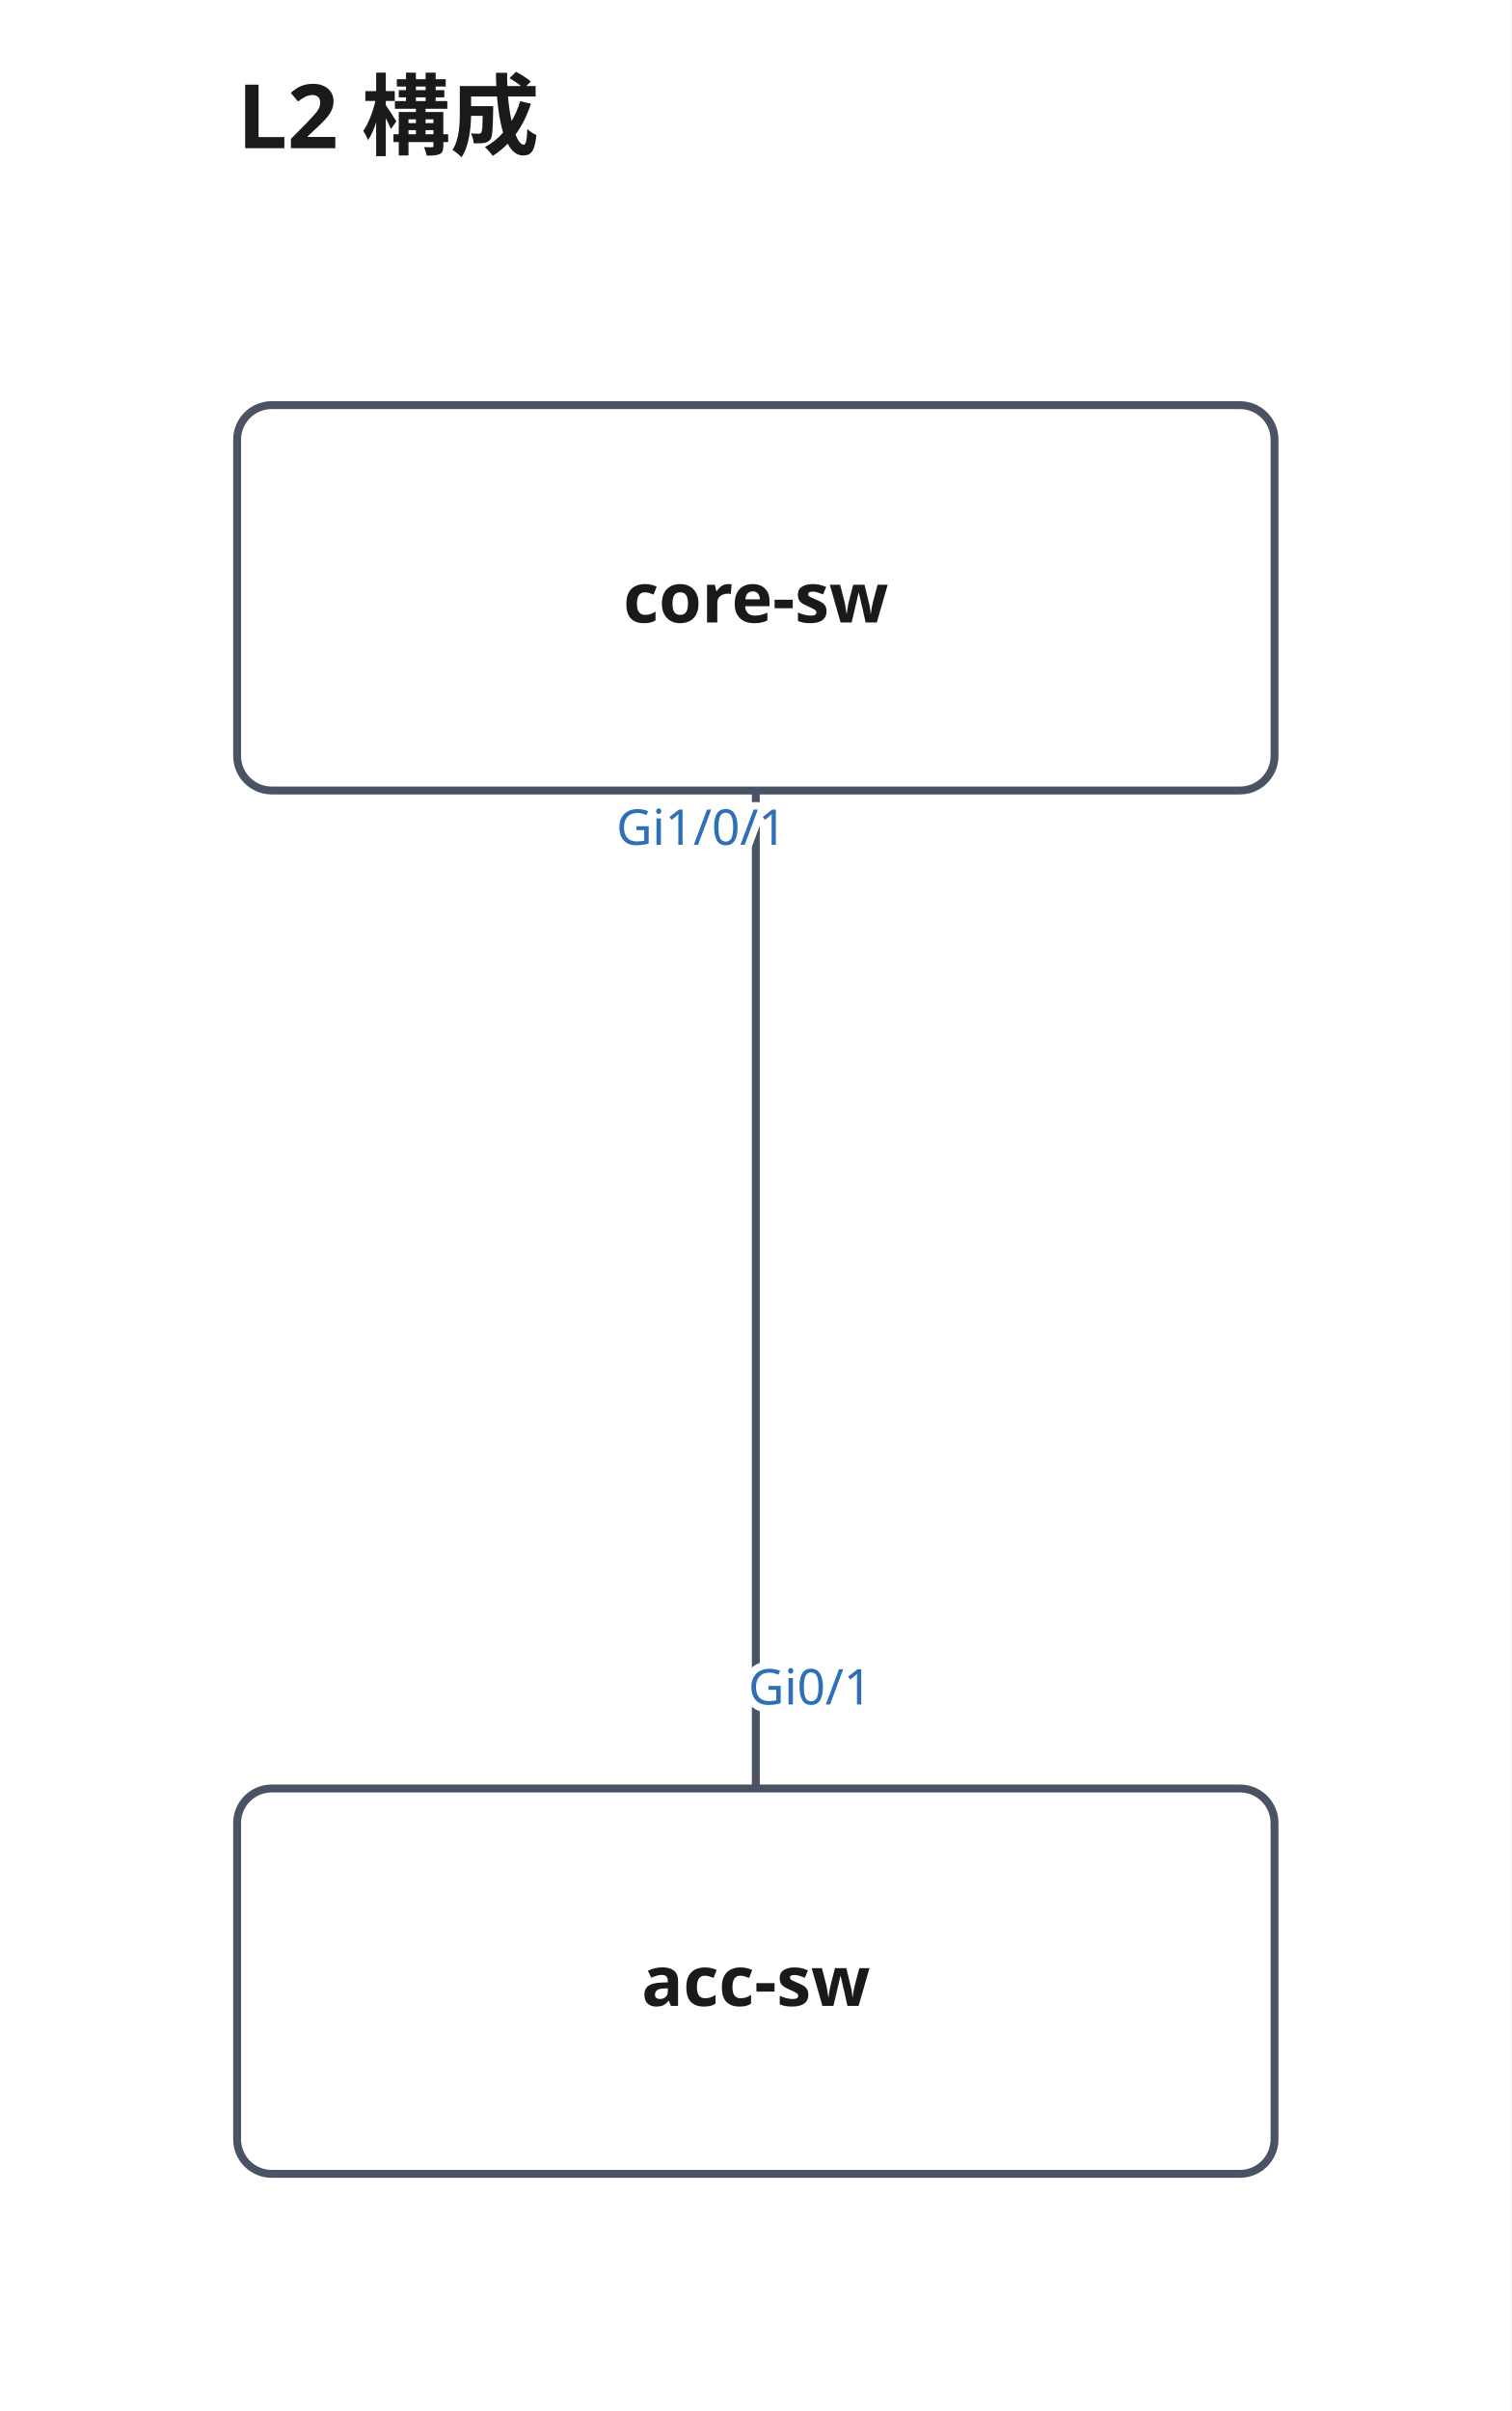
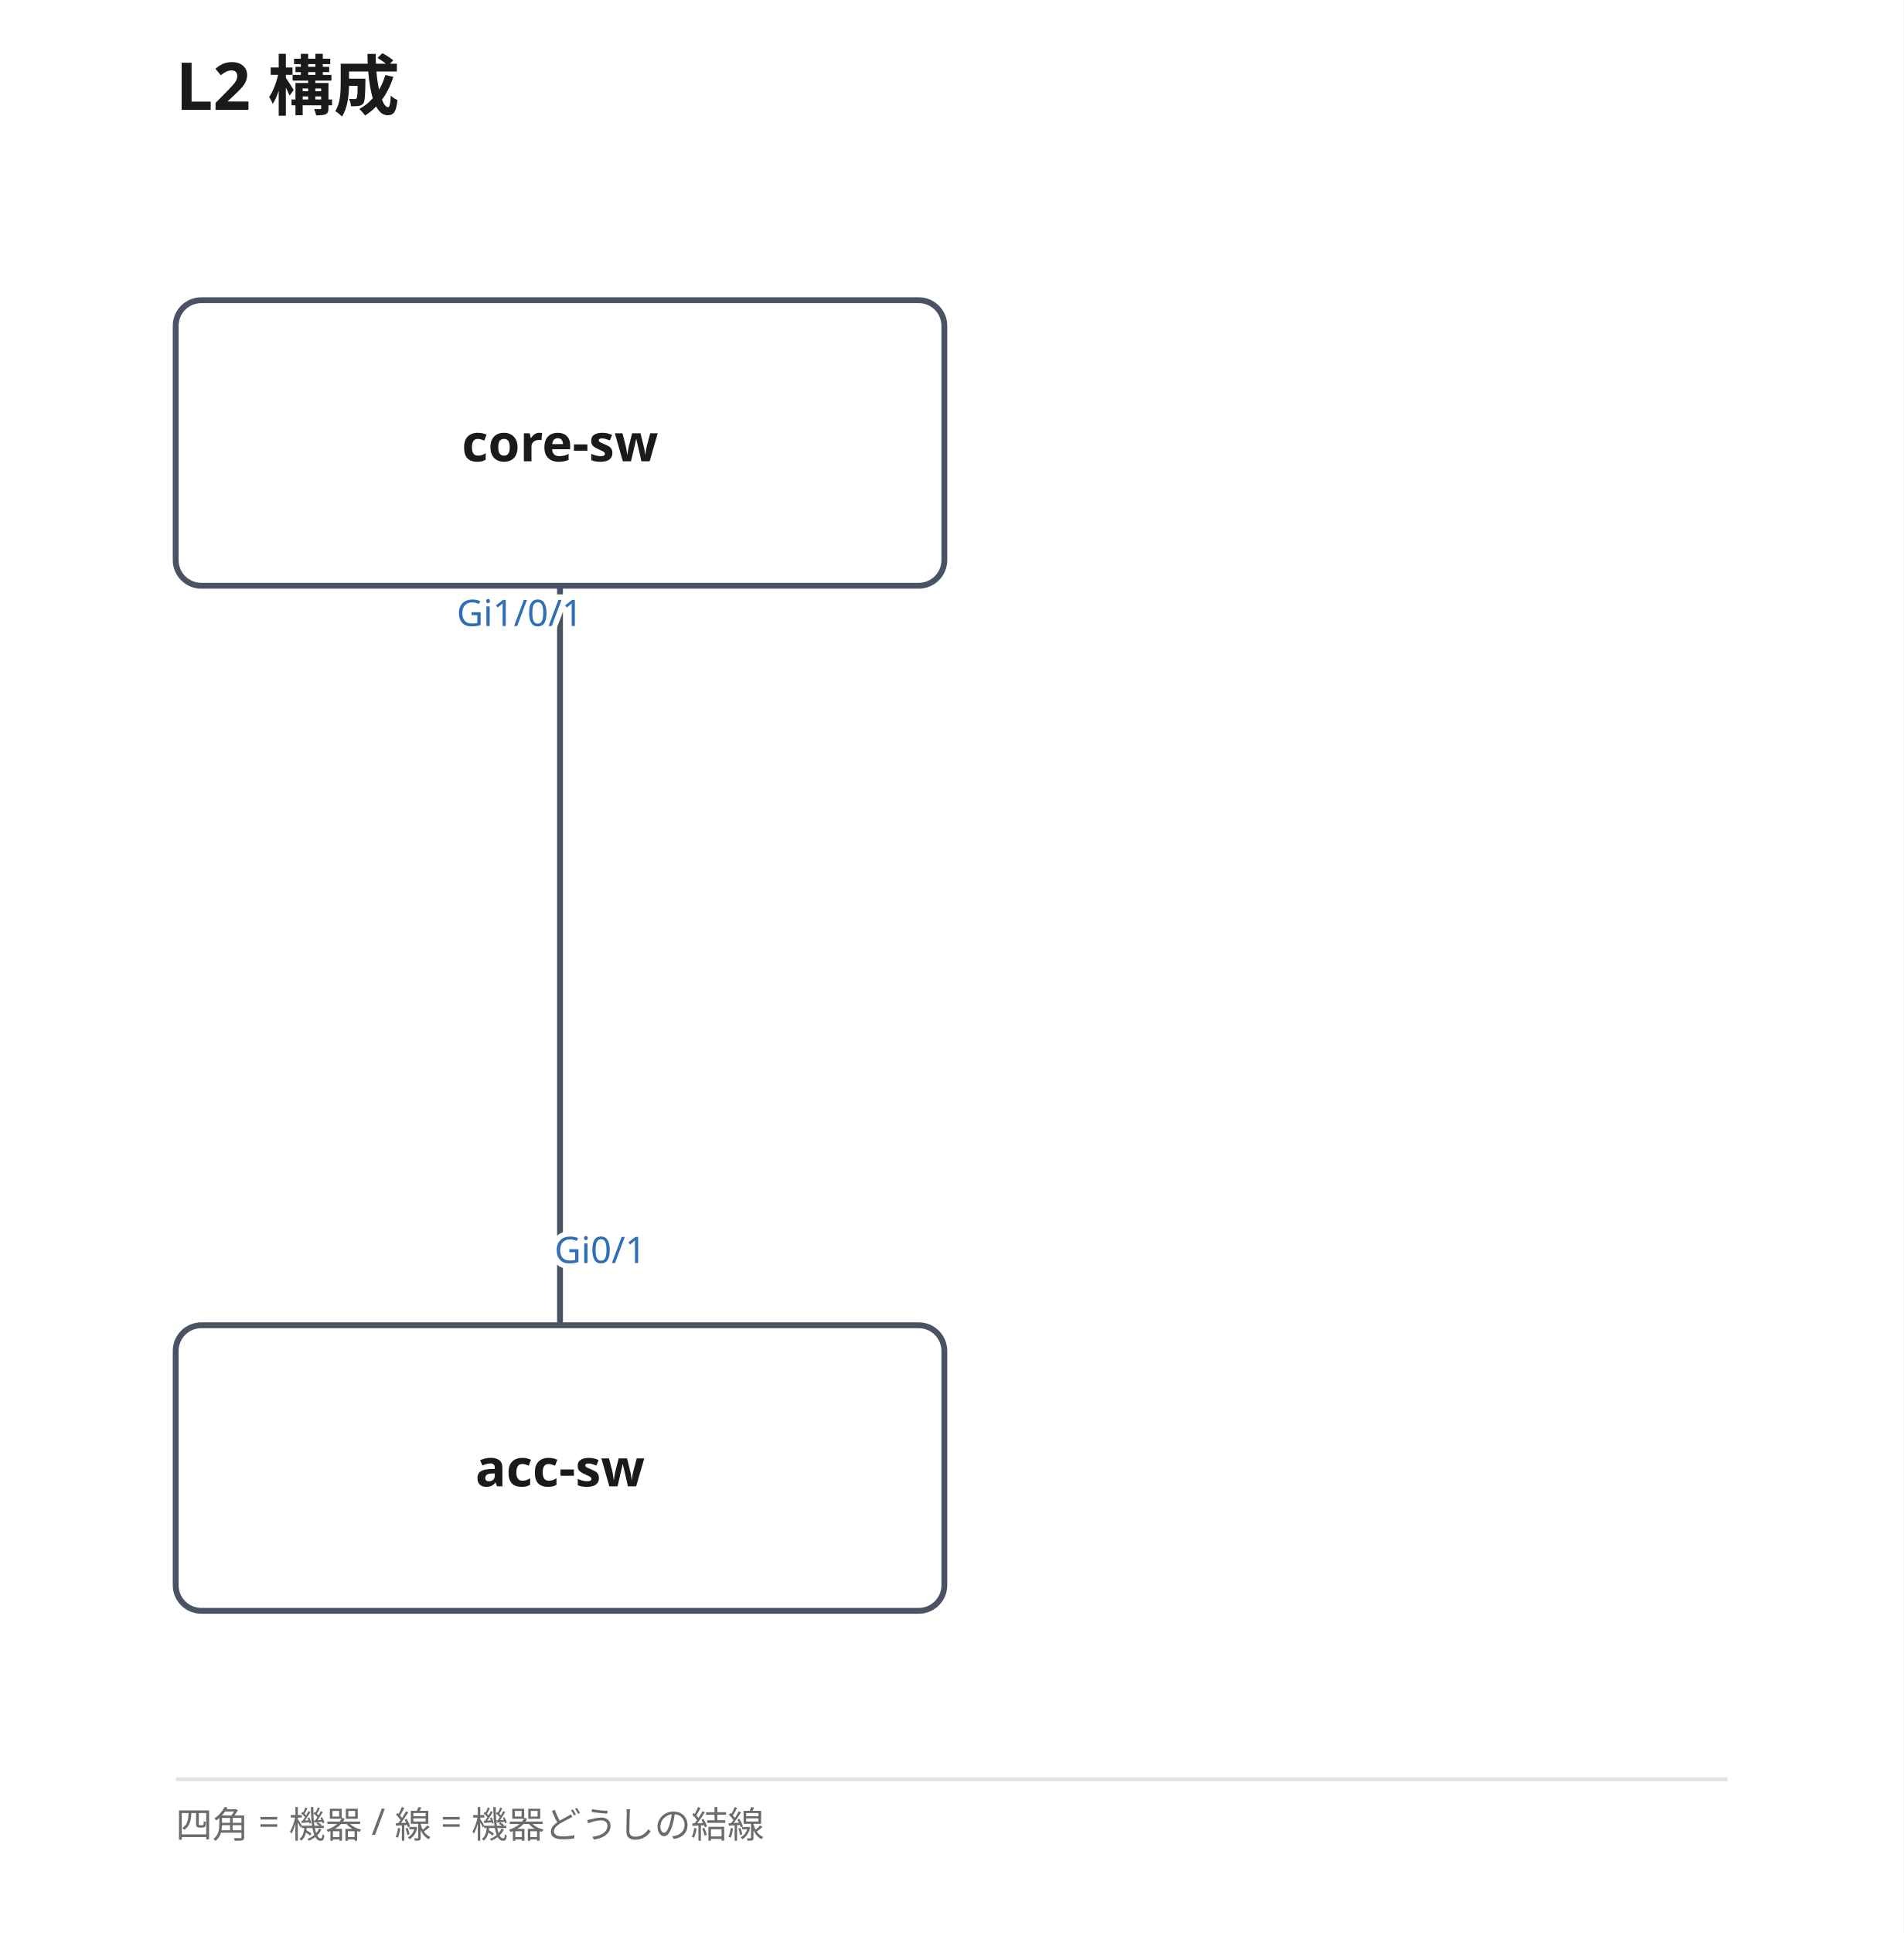
- <svg xmlns="http://www.w3.org/2000/svg" width="306" height="488" viewBox="0 0 306 488" font-family="'Yu Gothic', 'Hiragino Kaku Gothic ProN', Meiryo, 'Noto Sans JP', sans-serif">
+ <svg xmlns="http://www.w3.org/2000/svg" width="520" height="528" viewBox="0 0 520 528" font-family="'Yu Gothic', 'Hiragino Kaku Gothic ProN', Meiryo, 'Noto Sans JP', sans-serif">
  <rect width="100%" height="100%" fill="#ffffff" />
  <text x="48" y="30" font-size="18" font-weight="700" fill="#1a1a1a">L2 構成</text>
  <polyline points="153,160 153,362" fill="none" stroke="#4a5364" stroke-width="1.6" />
  <text class="port-label" x="142.0" y="171.0" font-size="10" fill="#2f6fb5" text-anchor="middle" paint-order="stroke" stroke="#ffffff" stroke-width="3">Gi1/0/1</text>
  <text class="port-label" x="164.0" y="345.0" font-size="10" fill="#2f6fb5" text-anchor="middle" paint-order="stroke" stroke="#ffffff" stroke-width="3">Gi0/1</text>
  <g>
    <rect x="48" y="82" width="210" height="78" rx="7" fill="#ffffff" stroke="#4a5364" stroke-width="1.6" />
    <text x="153" y="126" font-size="14" font-weight="700" fill="#1a1a1a" text-anchor="middle">core-sw</text>
  </g>
  <g>
    <rect x="48" y="362" width="210" height="78" rx="7" fill="#ffffff" stroke="#4a5364" stroke-width="1.6" />
    <text x="153" y="406" font-size="14" font-weight="700" fill="#1a1a1a" text-anchor="middle">acc-sw</text>
  </g>
+   <line x1="48" y1="486" x2="472" y2="486" stroke="#dfe3ea" stroke-width="1" />
+   <text x="48" y="502" font-size="10" fill="#6b6b6b">四角 = 機器 / 線 = 機器どうしの結線</text>
</svg>
